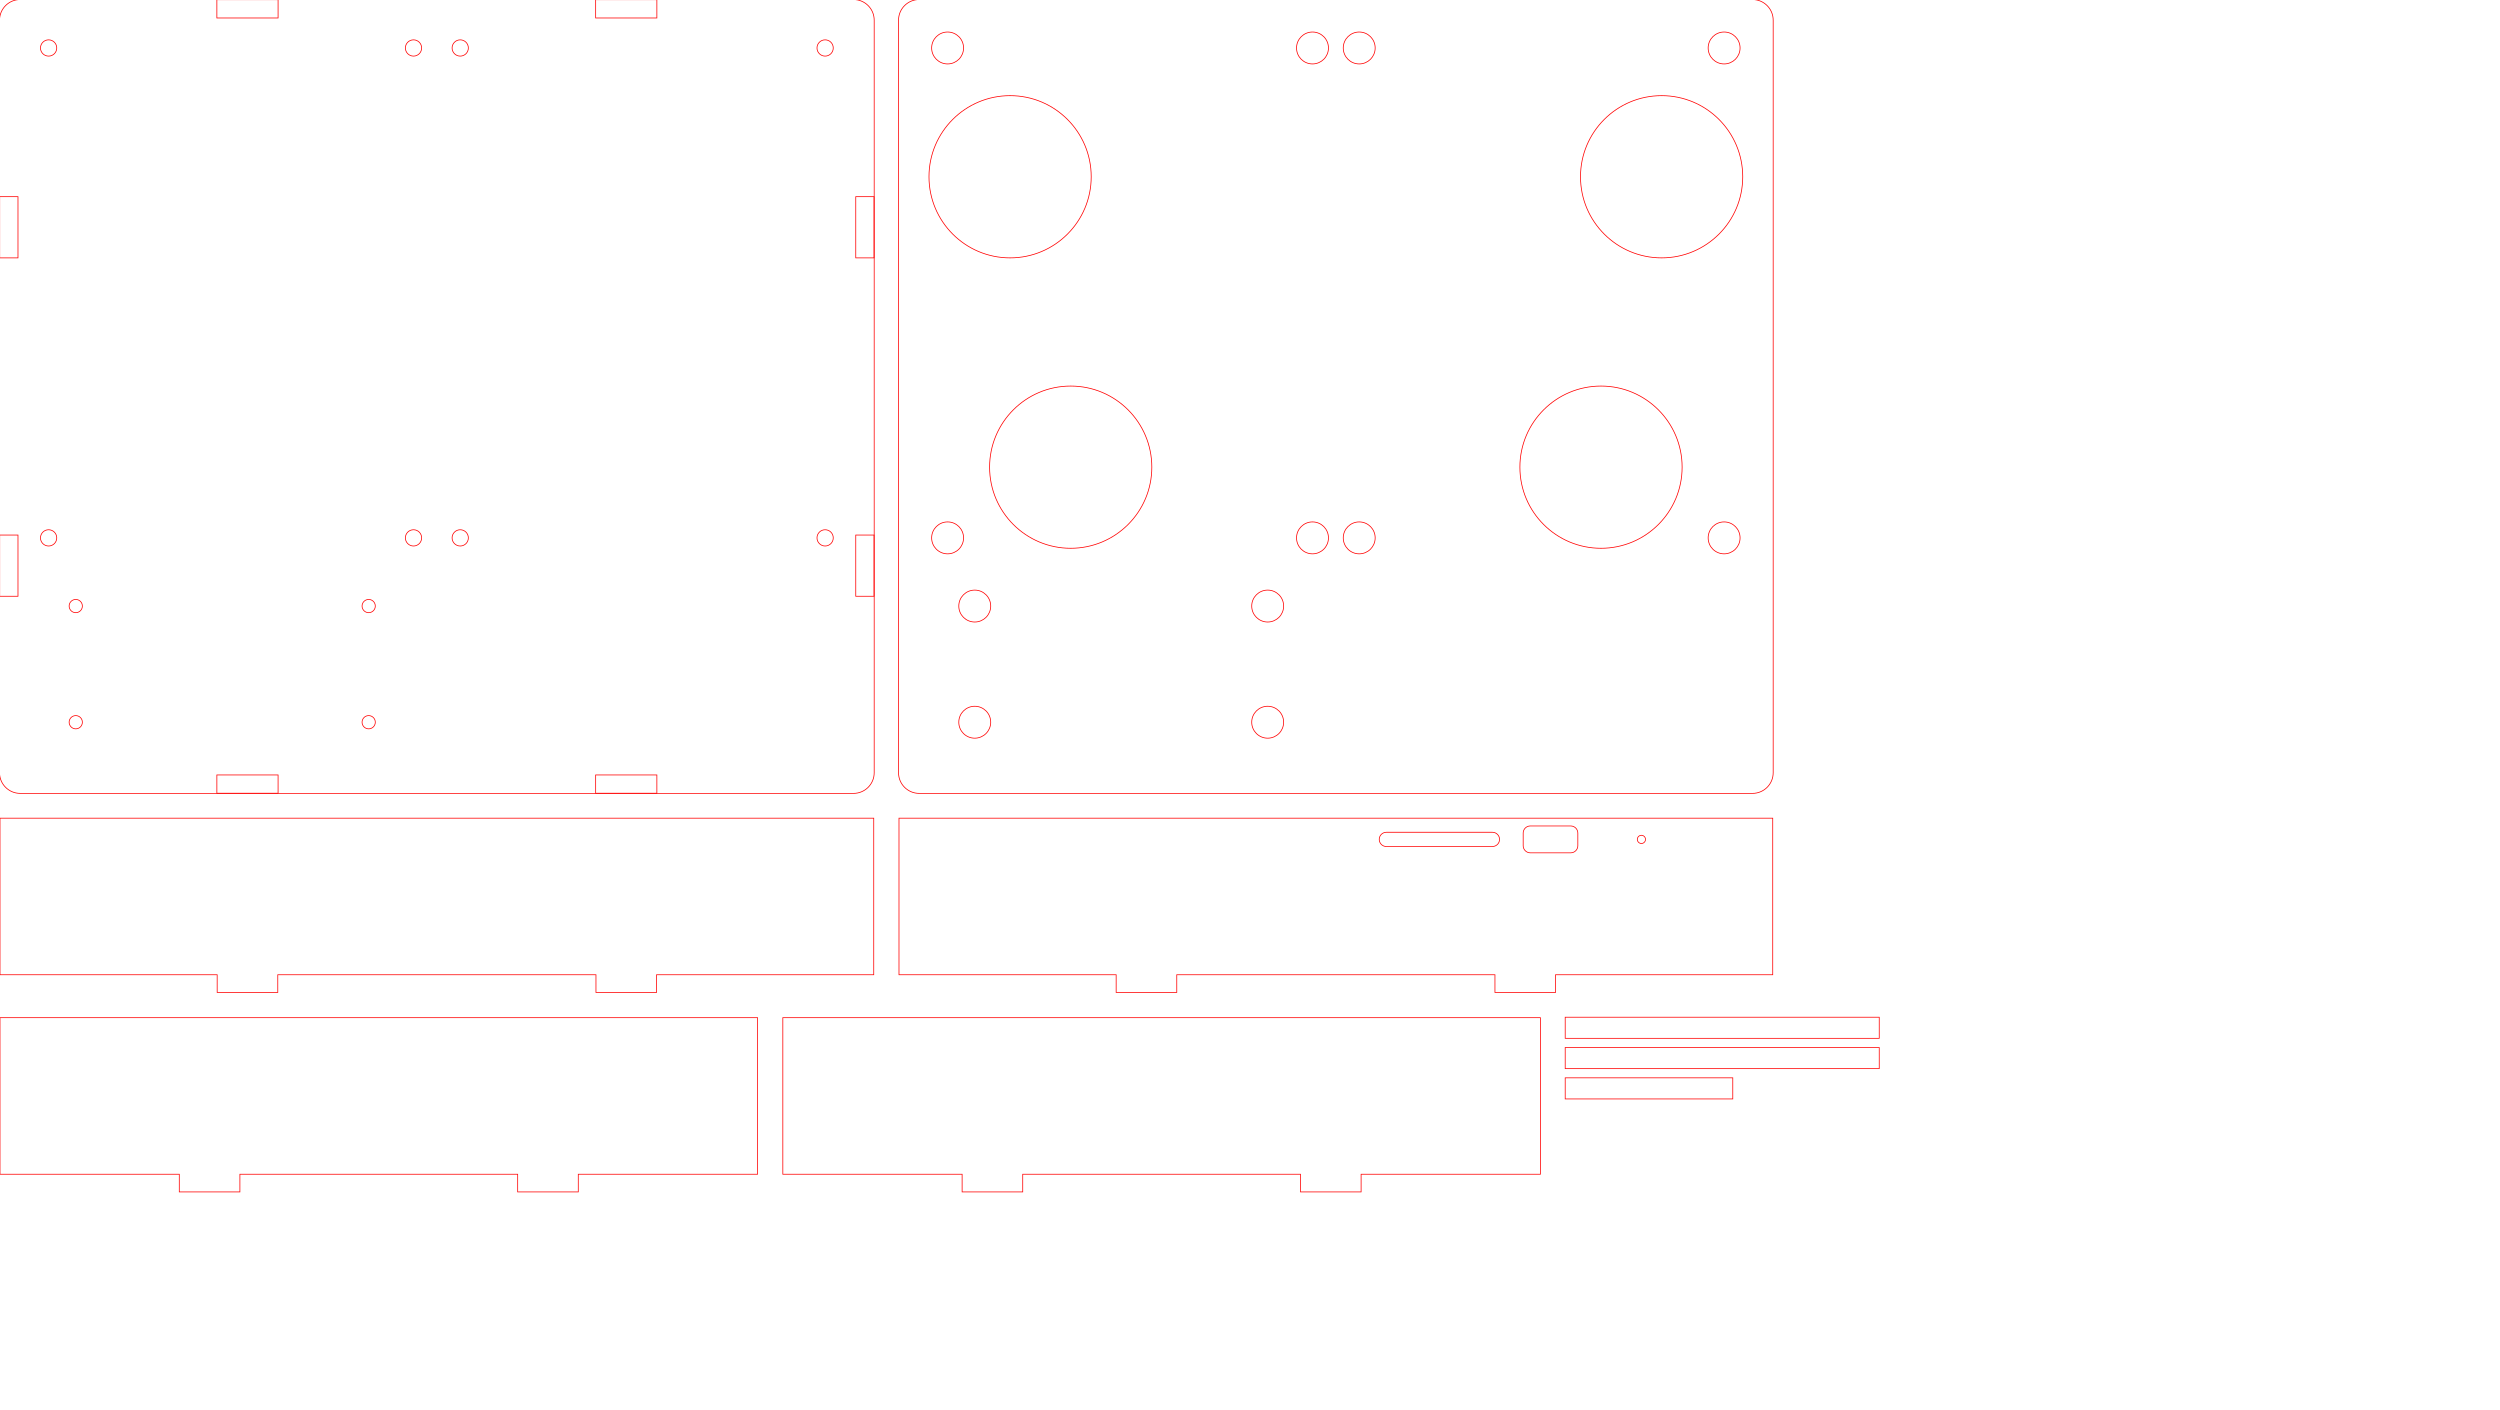
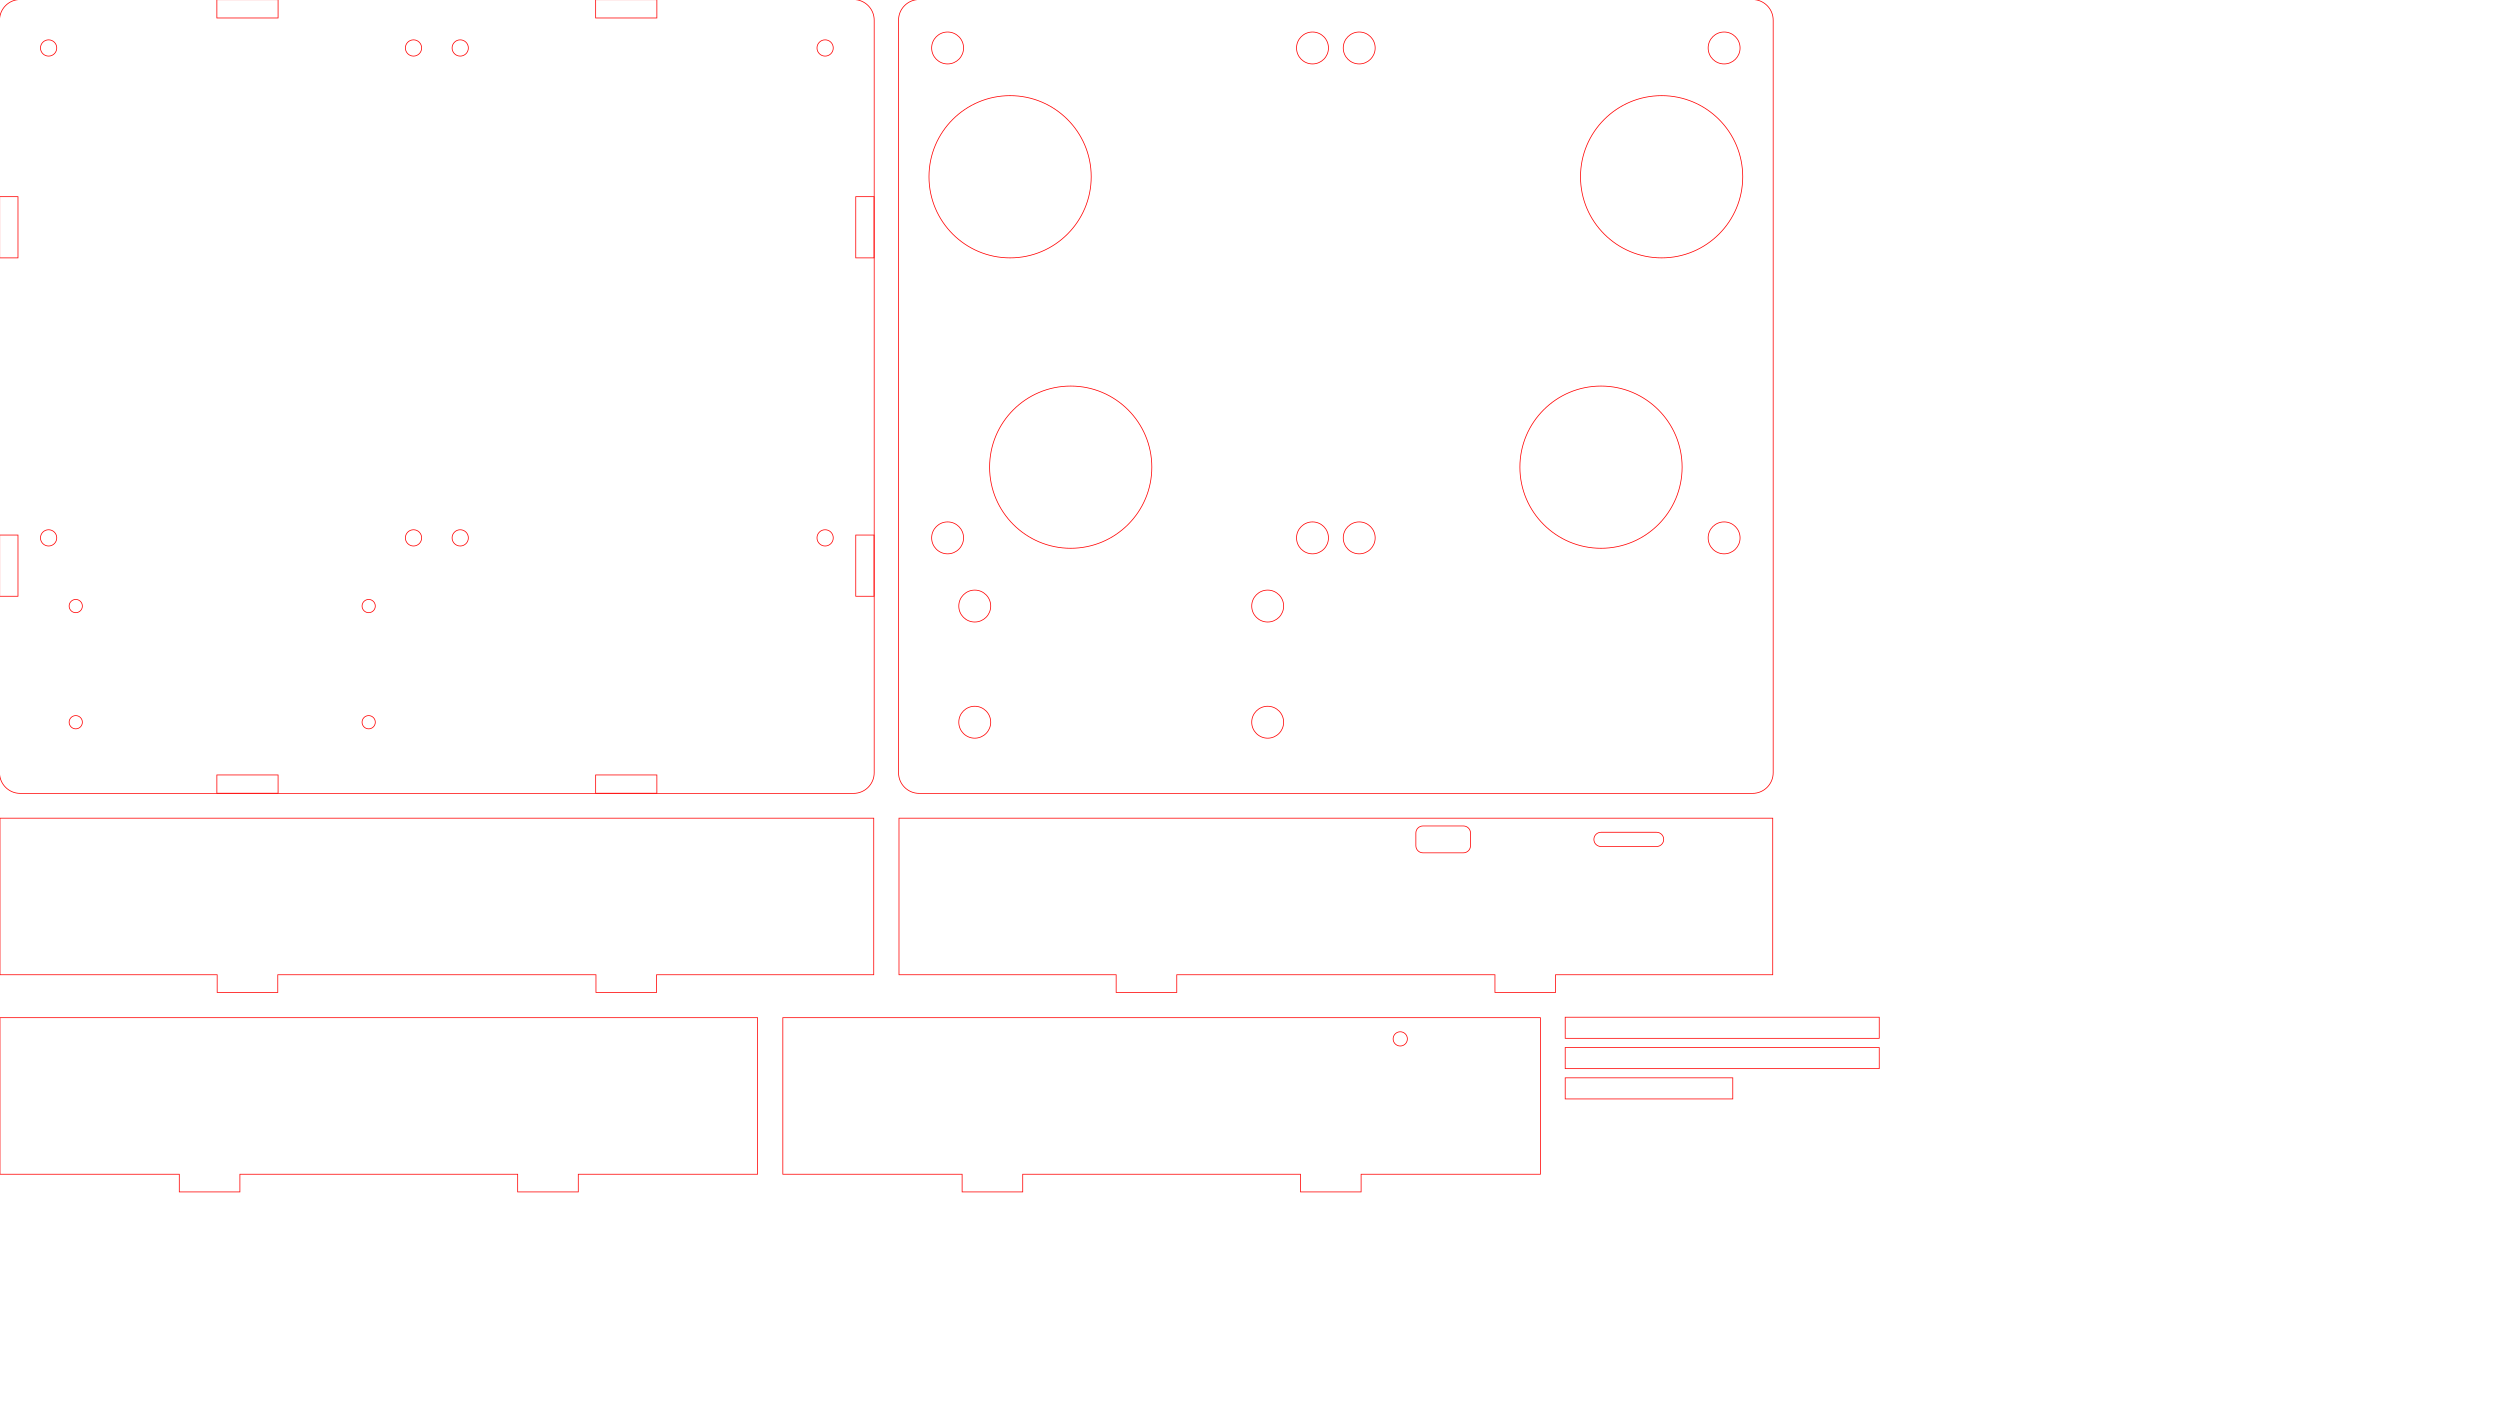
<svg xmlns="http://www.w3.org/2000/svg" width="495mm" height="279mm" viewBox="0 0 495 279">
  <g transform="translate(0,0) translate(173,0) scale(-1,1)">
    <rect x="-0.09" y="-0.09" width="173.18" height="157.18" rx="4.09" fill="none" stroke="#ff0000" stroke-width="0.15" />
    <circle cx="9.625" cy="9.5" r="1.61" fill="none" stroke="#ff0000" stroke-width="0.15" />
    <circle cx="81.875" cy="9.5" r="1.61" fill="none" stroke="#ff0000" stroke-width="0.15" />
    <circle cx="9.625" cy="106.5" r="1.61" fill="none" stroke="#ff0000" stroke-width="0.15" />
    <circle cx="81.875" cy="106.5" r="1.61" fill="none" stroke="#ff0000" stroke-width="0.15" />
    <circle cx="91.125" cy="9.5" r="1.61" fill="none" stroke="#ff0000" stroke-width="0.15" />
    <circle cx="163.375" cy="9.5" r="1.61" fill="none" stroke="#ff0000" stroke-width="0.15" />
    <circle cx="91.125" cy="106.5" r="1.61" fill="none" stroke="#ff0000" stroke-width="0.15" />
    <circle cx="163.375" cy="106.5" r="1.61" fill="none" stroke="#ff0000" stroke-width="0.15" />
    <circle cx="100" cy="120" r="1.31" fill="none" stroke="#ff0000" stroke-width="0.15" />
    <circle cx="100" cy="143" r="1.31" fill="none" stroke="#ff0000" stroke-width="0.15" />
    <circle cx="158" cy="120" r="1.31" fill="none" stroke="#ff0000" stroke-width="0.15" />
    <circle cx="158" cy="143" r="1.31" fill="none" stroke="#ff0000" stroke-width="0.15" />
    <rect x="42.94" y="-0.06" width="12.12" height="3.62" fill="none" stroke="#ff0000" stroke-width="0.15" />
    <rect x="117.94" y="-0.06" width="12.12" height="3.62" fill="none" stroke="#ff0000" stroke-width="0.15" />
    <rect x="42.94" y="153.44" width="12.12" height="3.62" fill="none" stroke="#ff0000" stroke-width="0.15" />
    <rect x="117.94" y="153.44" width="12.12" height="3.62" fill="none" stroke="#ff0000" stroke-width="0.15" />
    <rect x="-0.06" y="38.94" width="3.62" height="12.12" fill="none" stroke="#ff0000" stroke-width="0.15" />
    <rect x="-0.06" y="105.94" width="3.62" height="12.12" fill="none" stroke="#ff0000" stroke-width="0.15" />
    <rect x="169.44" y="38.94" width="3.62" height="12.12" fill="none" stroke="#ff0000" stroke-width="0.15" />
    <rect x="169.44" y="105.94" width="3.62" height="12.12" fill="none" stroke="#ff0000" stroke-width="0.15" />
  </g>
  <g transform="translate(178,0) translate(173,0) scale(-1,1)">
    <rect x="-0.09" y="-0.09" width="173.18" height="157.18" rx="4.09" fill="none" stroke="#ff0000" stroke-width="0.15" />
    <circle cx="22" cy="35" r="16.06" fill="none" stroke="#ff0000" stroke-width="0.15" />
    <circle cx="151" cy="35" r="16.06" fill="none" stroke="#ff0000" stroke-width="0.15" />
    <circle cx="34" cy="92.5" r="16.06" fill="none" stroke="#ff0000" stroke-width="0.15" />
    <circle cx="139" cy="92.5" r="16.06" fill="none" stroke="#ff0000" stroke-width="0.15" />
    <circle cx="9.625" cy="9.5" r="3.16" fill="none" stroke="#ff0000" stroke-width="0.15" />
    <circle cx="81.875" cy="9.5" r="3.16" fill="none" stroke="#ff0000" stroke-width="0.15" />
    <circle cx="9.625" cy="106.5" r="3.16" fill="none" stroke="#ff0000" stroke-width="0.15" />
    <circle cx="81.875" cy="106.5" r="3.16" fill="none" stroke="#ff0000" stroke-width="0.15" />
    <circle cx="91.125" cy="9.5" r="3.16" fill="none" stroke="#ff0000" stroke-width="0.15" />
    <circle cx="163.375" cy="9.5" r="3.16" fill="none" stroke="#ff0000" stroke-width="0.15" />
    <circle cx="91.125" cy="106.5" r="3.16" fill="none" stroke="#ff0000" stroke-width="0.15" />
    <circle cx="163.375" cy="106.5" r="3.16" fill="none" stroke="#ff0000" stroke-width="0.15" />
    <circle cx="100" cy="120" r="3.16" fill="none" stroke="#ff0000" stroke-width="0.15" />
    <circle cx="100" cy="143" r="3.16" fill="none" stroke="#ff0000" stroke-width="0.15" />
    <circle cx="158" cy="120" r="3.16" fill="none" stroke="#ff0000" stroke-width="0.15" />
    <circle cx="158" cy="143" r="3.16" fill="none" stroke="#ff0000" stroke-width="0.15" />
  </g>
  <g transform="translate(0,162)">
    <polygon points="0,0 173,0 173,31 130,31 130,34.5 118,34.5 118,31 55,31 55,34.5 43,34.5 43,31 0,31" fill="none" stroke="#ff0000" stroke-width="0.15" />
  </g>
  <g transform="translate(178,162)">
    <polygon points="0,0 173,0 173,31 130,31 130,34.5 118,34.5 118,31 55,31 55,34.5 43,34.5 43,31 0,31" fill="none" stroke="#ff0000" stroke-width="0.15" />
-     <rect x="123.59" y="1.54" width="10.82" height="5.32" rx="1.41" fill="none" stroke="#ff0000" stroke-width="0.15" />
-     <rect x="95.09" y="2.79" width="23.82" height="2.82" rx="1.41" fill="none" stroke="#ff0000" stroke-width="0.15" />
-     <circle cx="147" cy="4.2" r="0.81" fill="none" stroke="#ff0000" stroke-width="0.15" />
+     <rect x="102.34" y="1.54" width="10.82" height="5.32" rx="1.41" fill="none" stroke="#ff0000" stroke-width="0.15" />
+     <rect x="137.59" y="2.79" width="13.82" height="2.82" rx="1.41" fill="none" stroke="#ff0000" stroke-width="0.15" />
  </g>
  <g transform="translate(0,201.5)">
    <polygon points="0,0 150,0 150,31 114.5,31 114.5,34.5 102.5,34.5 102.5,31 47.5,31 47.5,34.5 35.5,34.5 35.5,31 0,31" fill="none" stroke="#ff0000" stroke-width="0.15" />
  </g>
  <g transform="translate(155,201.5)">
    <polygon points="0,0 150,0 150,31 114.5,31 114.5,34.5 102.5,34.5 102.5,31 47.5,31 47.5,34.5 35.5,34.5 35.5,31 0,31" fill="none" stroke="#ff0000" stroke-width="0.15" />
+     <circle cx="122.25" cy="4.2" r="1.41" fill="none" stroke="#ff0000" stroke-width="0.15" />
  </g>
  <g transform="translate(310,201.5)">
    <rect x="-0.09" y="-0.09" width="62.18" height="4.18" fill="none" stroke="#ff0000" stroke-width="0.15" />
    <rect x="-0.09" y="5.91" width="62.18" height="4.18" fill="none" stroke="#ff0000" stroke-width="0.15" />
    <rect x="-0.09" y="11.91" width="33.18" height="4.18" fill="none" stroke="#ff0000" stroke-width="0.15" />
  </g>
</svg>
